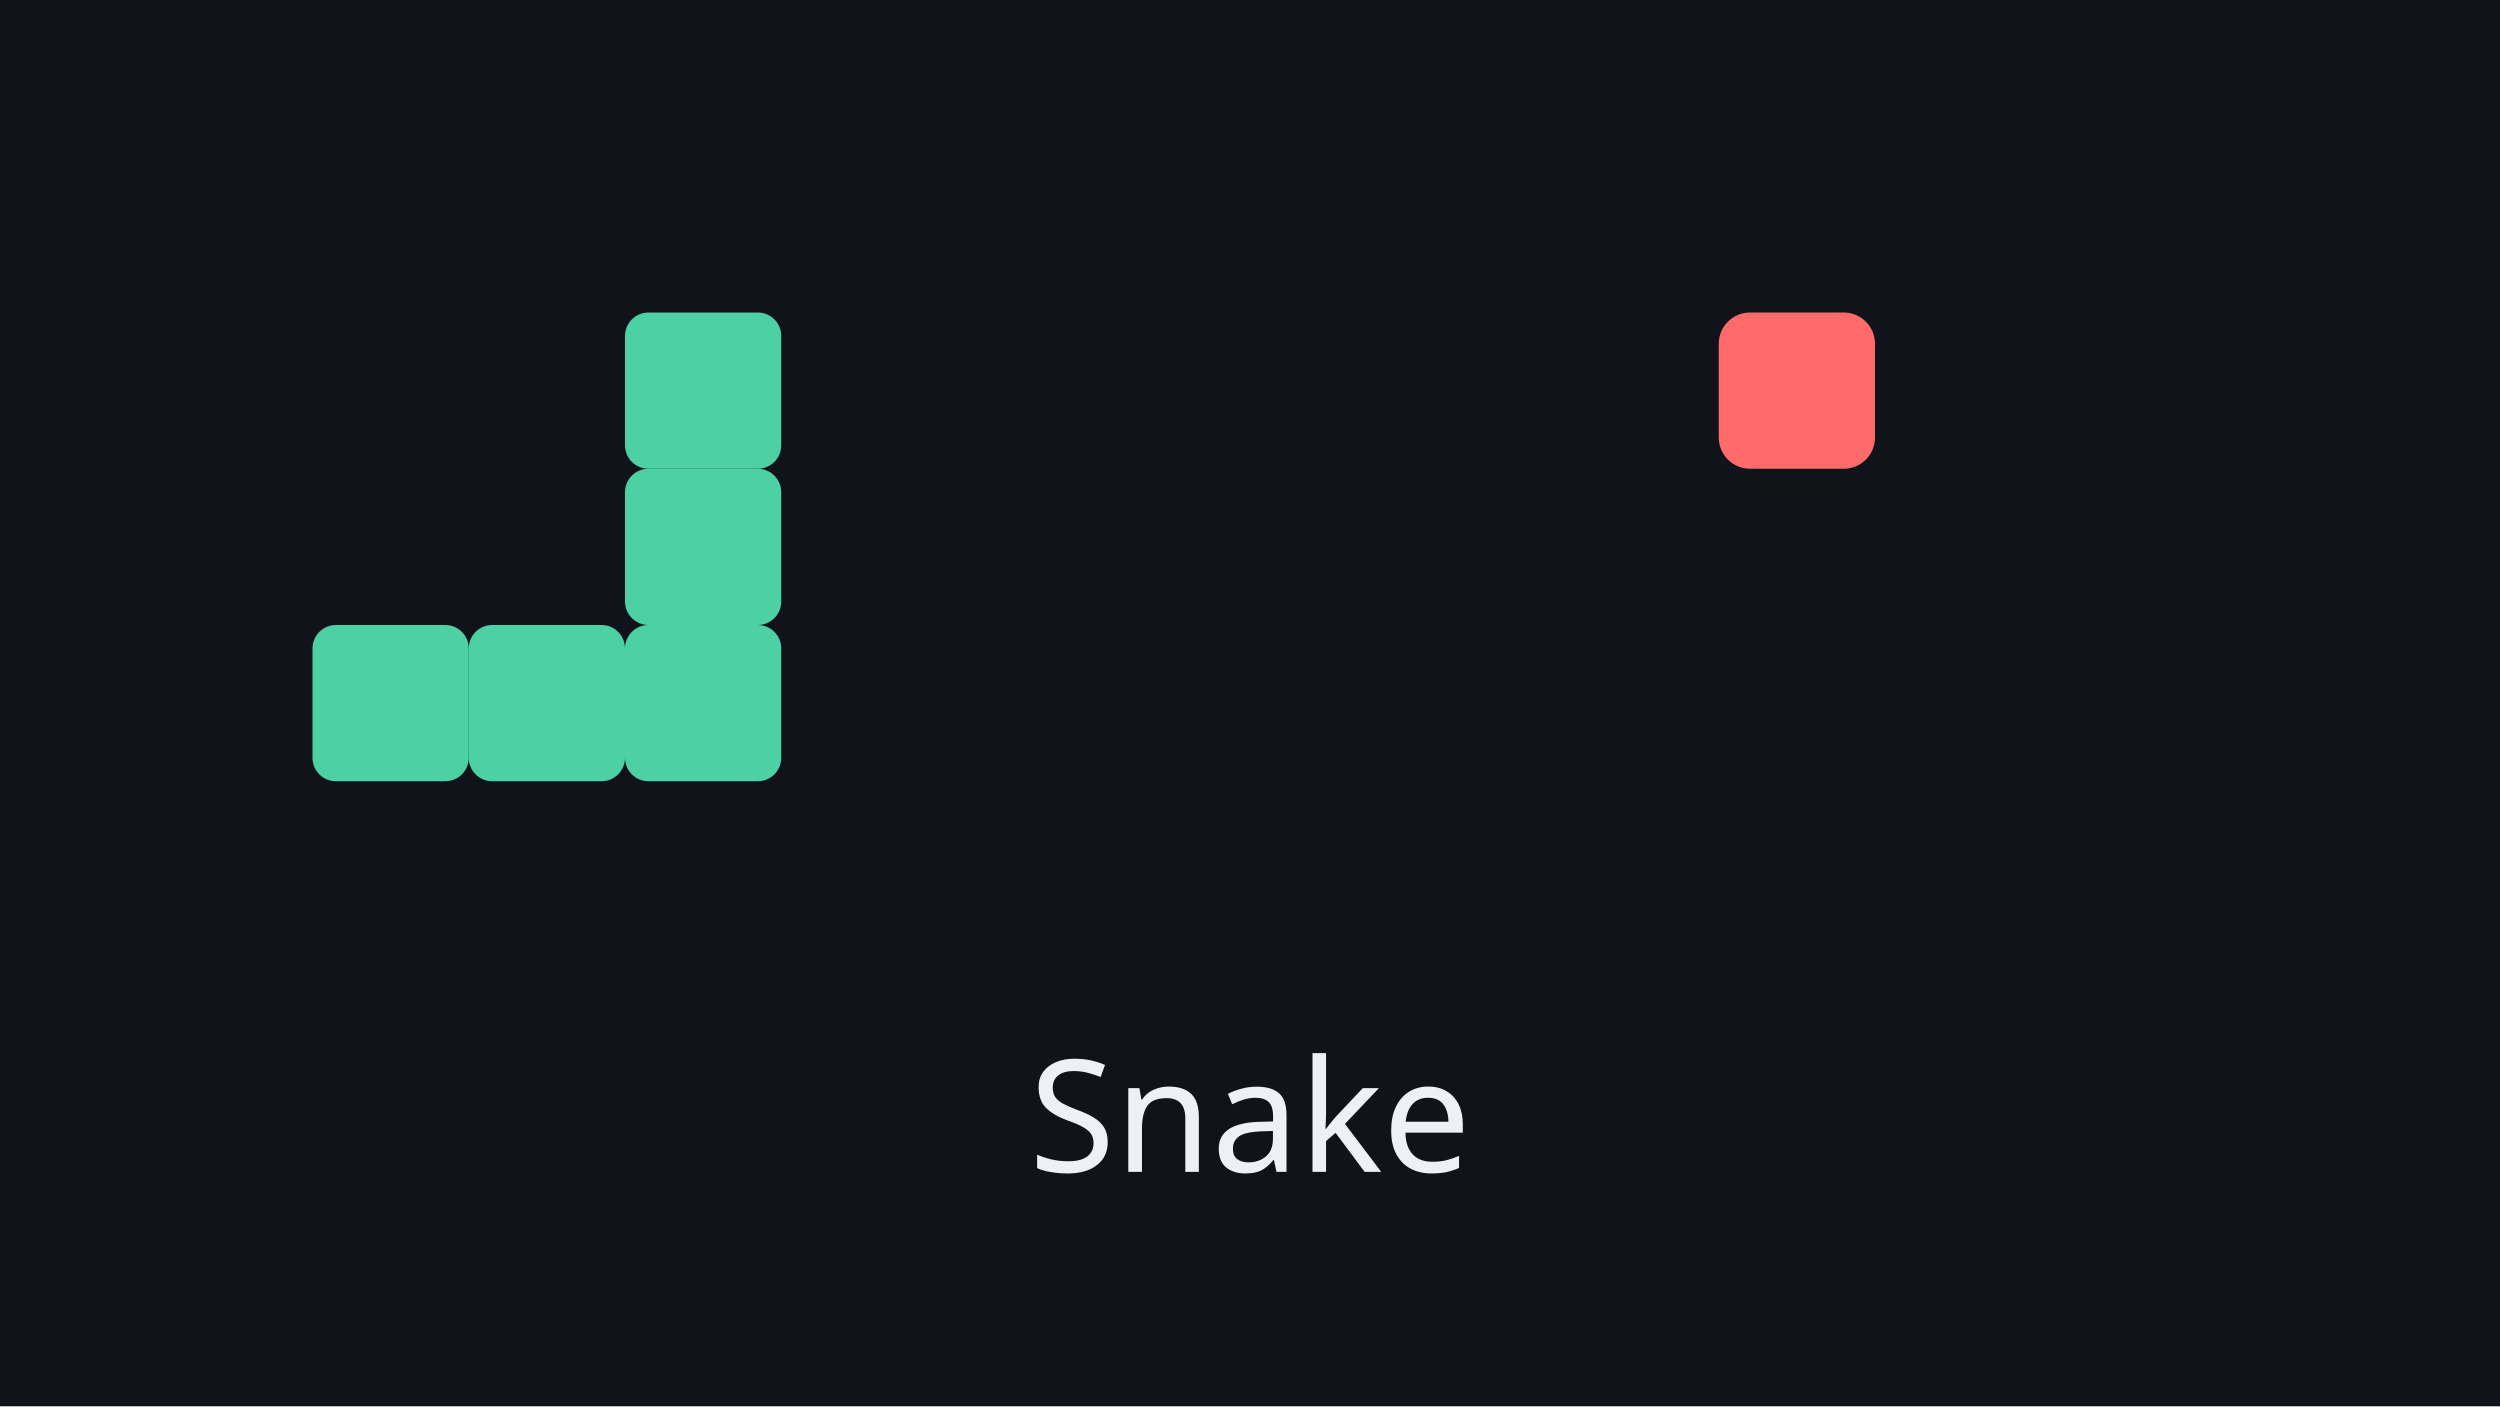
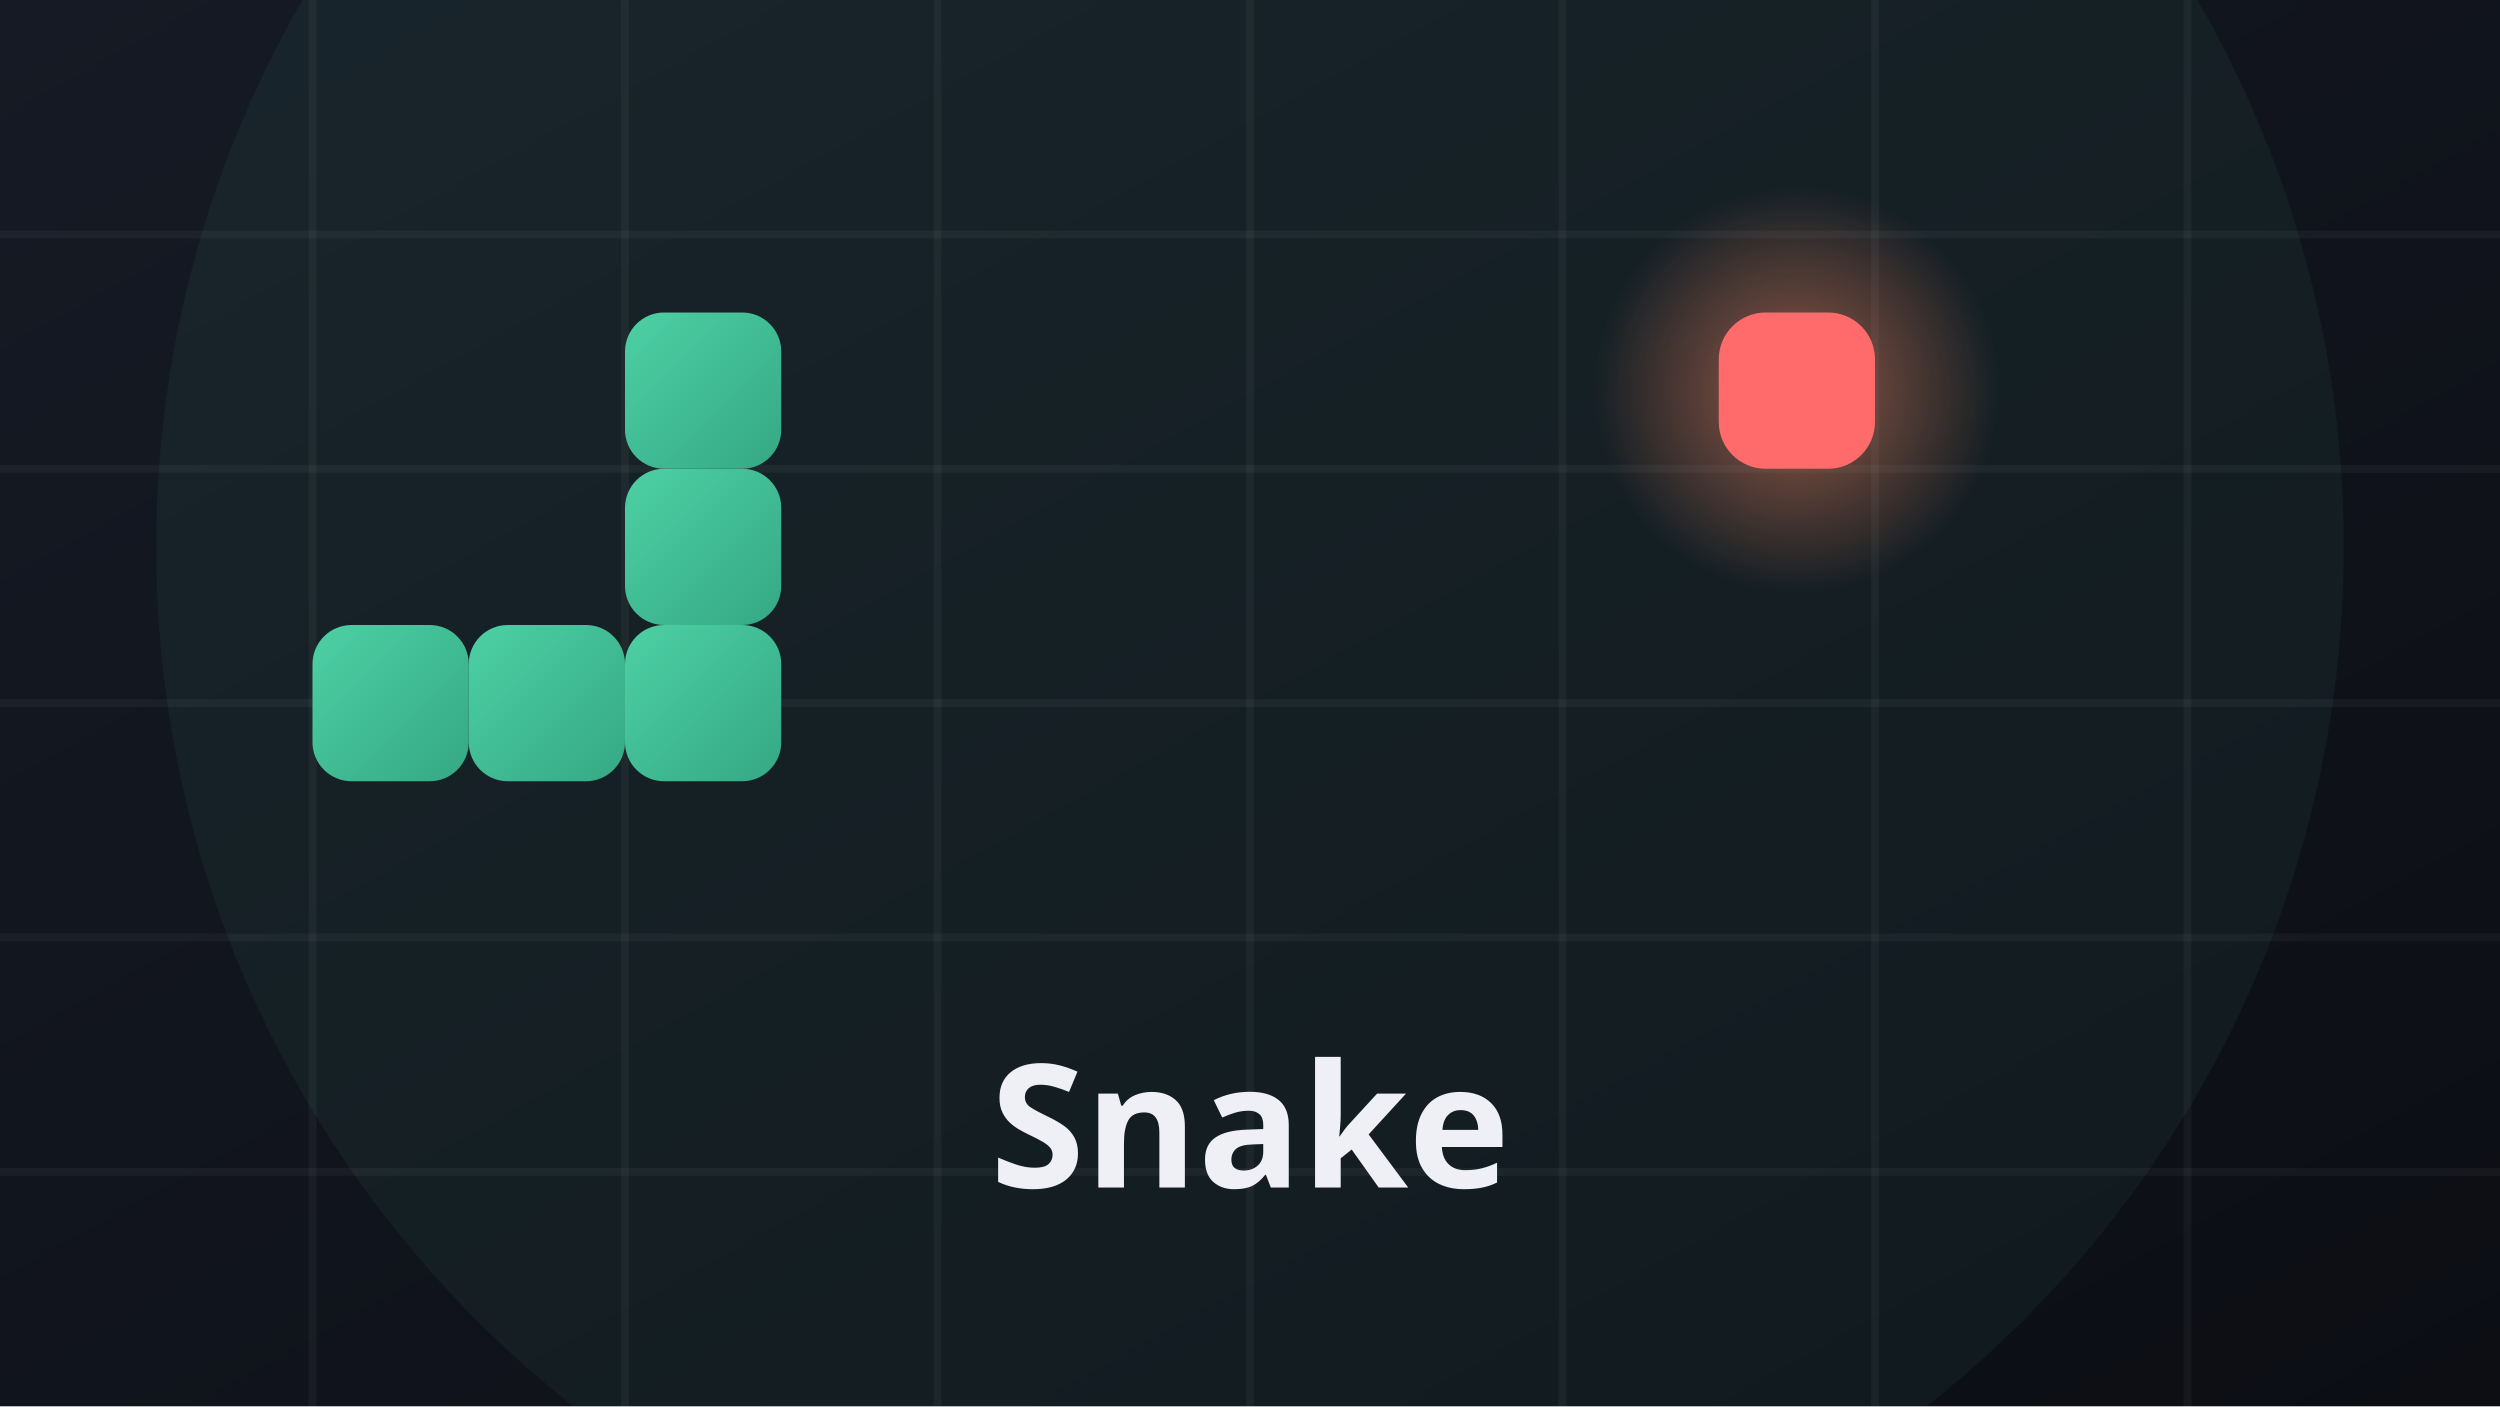
<svg xmlns="http://www.w3.org/2000/svg" viewBox="0 0 320 180" width="320" height="180">
-   <rect width="320" height="180" fill="#10131a" />
-   <g fill="#4dd0a4">
-     <rect x="40" y="80" width="20" height="20" rx="3" />
-     <rect x="60" y="80" width="20" height="20" rx="3" />
-     <rect x="80" y="80" width="20" height="20" rx="3" />
-     <rect x="80" y="60" width="20" height="20" rx="3" />
-     <rect x="80" y="40" width="20" height="20" rx="3" />
+   <defs>
+     <linearGradient id="bg" x1="0" y1="0" x2="1" y2="1">
+       <stop offset="0%" stop-color="#151a24" />
+       <stop offset="100%" stop-color="#0c0e14" />
+     </linearGradient>
+     <linearGradient id="snake" x1="0" y1="0" x2="1" y2="1">
+       <stop offset="0%" stop-color="#4dd0a4" />
+       <stop offset="100%" stop-color="#35a884" />
+     </linearGradient>
+     <radialGradient id="apple-glow" cx="50%" cy="50%" r="50%">
+       <stop offset="0%" stop-color="#ff8a65" stop-opacity="0.55" />
+       <stop offset="100%" stop-color="#ff8a65" stop-opacity="0" />
+     </radialGradient>
+   </defs>
+   <rect width="320" height="180" fill="url(#bg)" />
+   <circle cx="160" cy="70" r="140" fill="#4dd0a4" opacity="0.06" />
+   <g fill="none" stroke="#ffffff" stroke-opacity="0.04" stroke-width="1">
+     <path d="M0 30H320M0 60H320M0 90H320M0 120H320M0 150H320" />
+     <path d="M40 0V180M80 0V180M120 0V180M160 0V180M200 0V180M240 0V180M280 0V180" />
  </g>
-   <rect x="220" y="40" width="20" height="20" rx="4" fill="#ff6b6b" />
-   <text x="160" y="150" font-family="Segoe UI, sans-serif" font-size="20" fill="#eef0f5" text-anchor="middle">Snake</text>
+   <g fill="url(#snake)">
+     <rect x="40" y="80" width="20" height="20" rx="5" />
+     <rect x="60" y="80" width="20" height="20" rx="5" />
+     <rect x="80" y="80" width="20" height="20" rx="5" />
+     <rect x="80" y="60" width="20" height="20" rx="5" />
+     <rect x="80" y="40" width="20" height="20" rx="5" />
+   </g>
+   <circle cx="230" cy="50" r="26" fill="url(#apple-glow)" />
+   <rect x="220" y="40" width="20" height="20" rx="6" fill="#ff6b6b" />
+   <text x="160" y="152" font-family="Segoe UI, sans-serif" font-size="22" font-weight="700" fill="#eef0f5" text-anchor="middle">Snake</text>
</svg>
